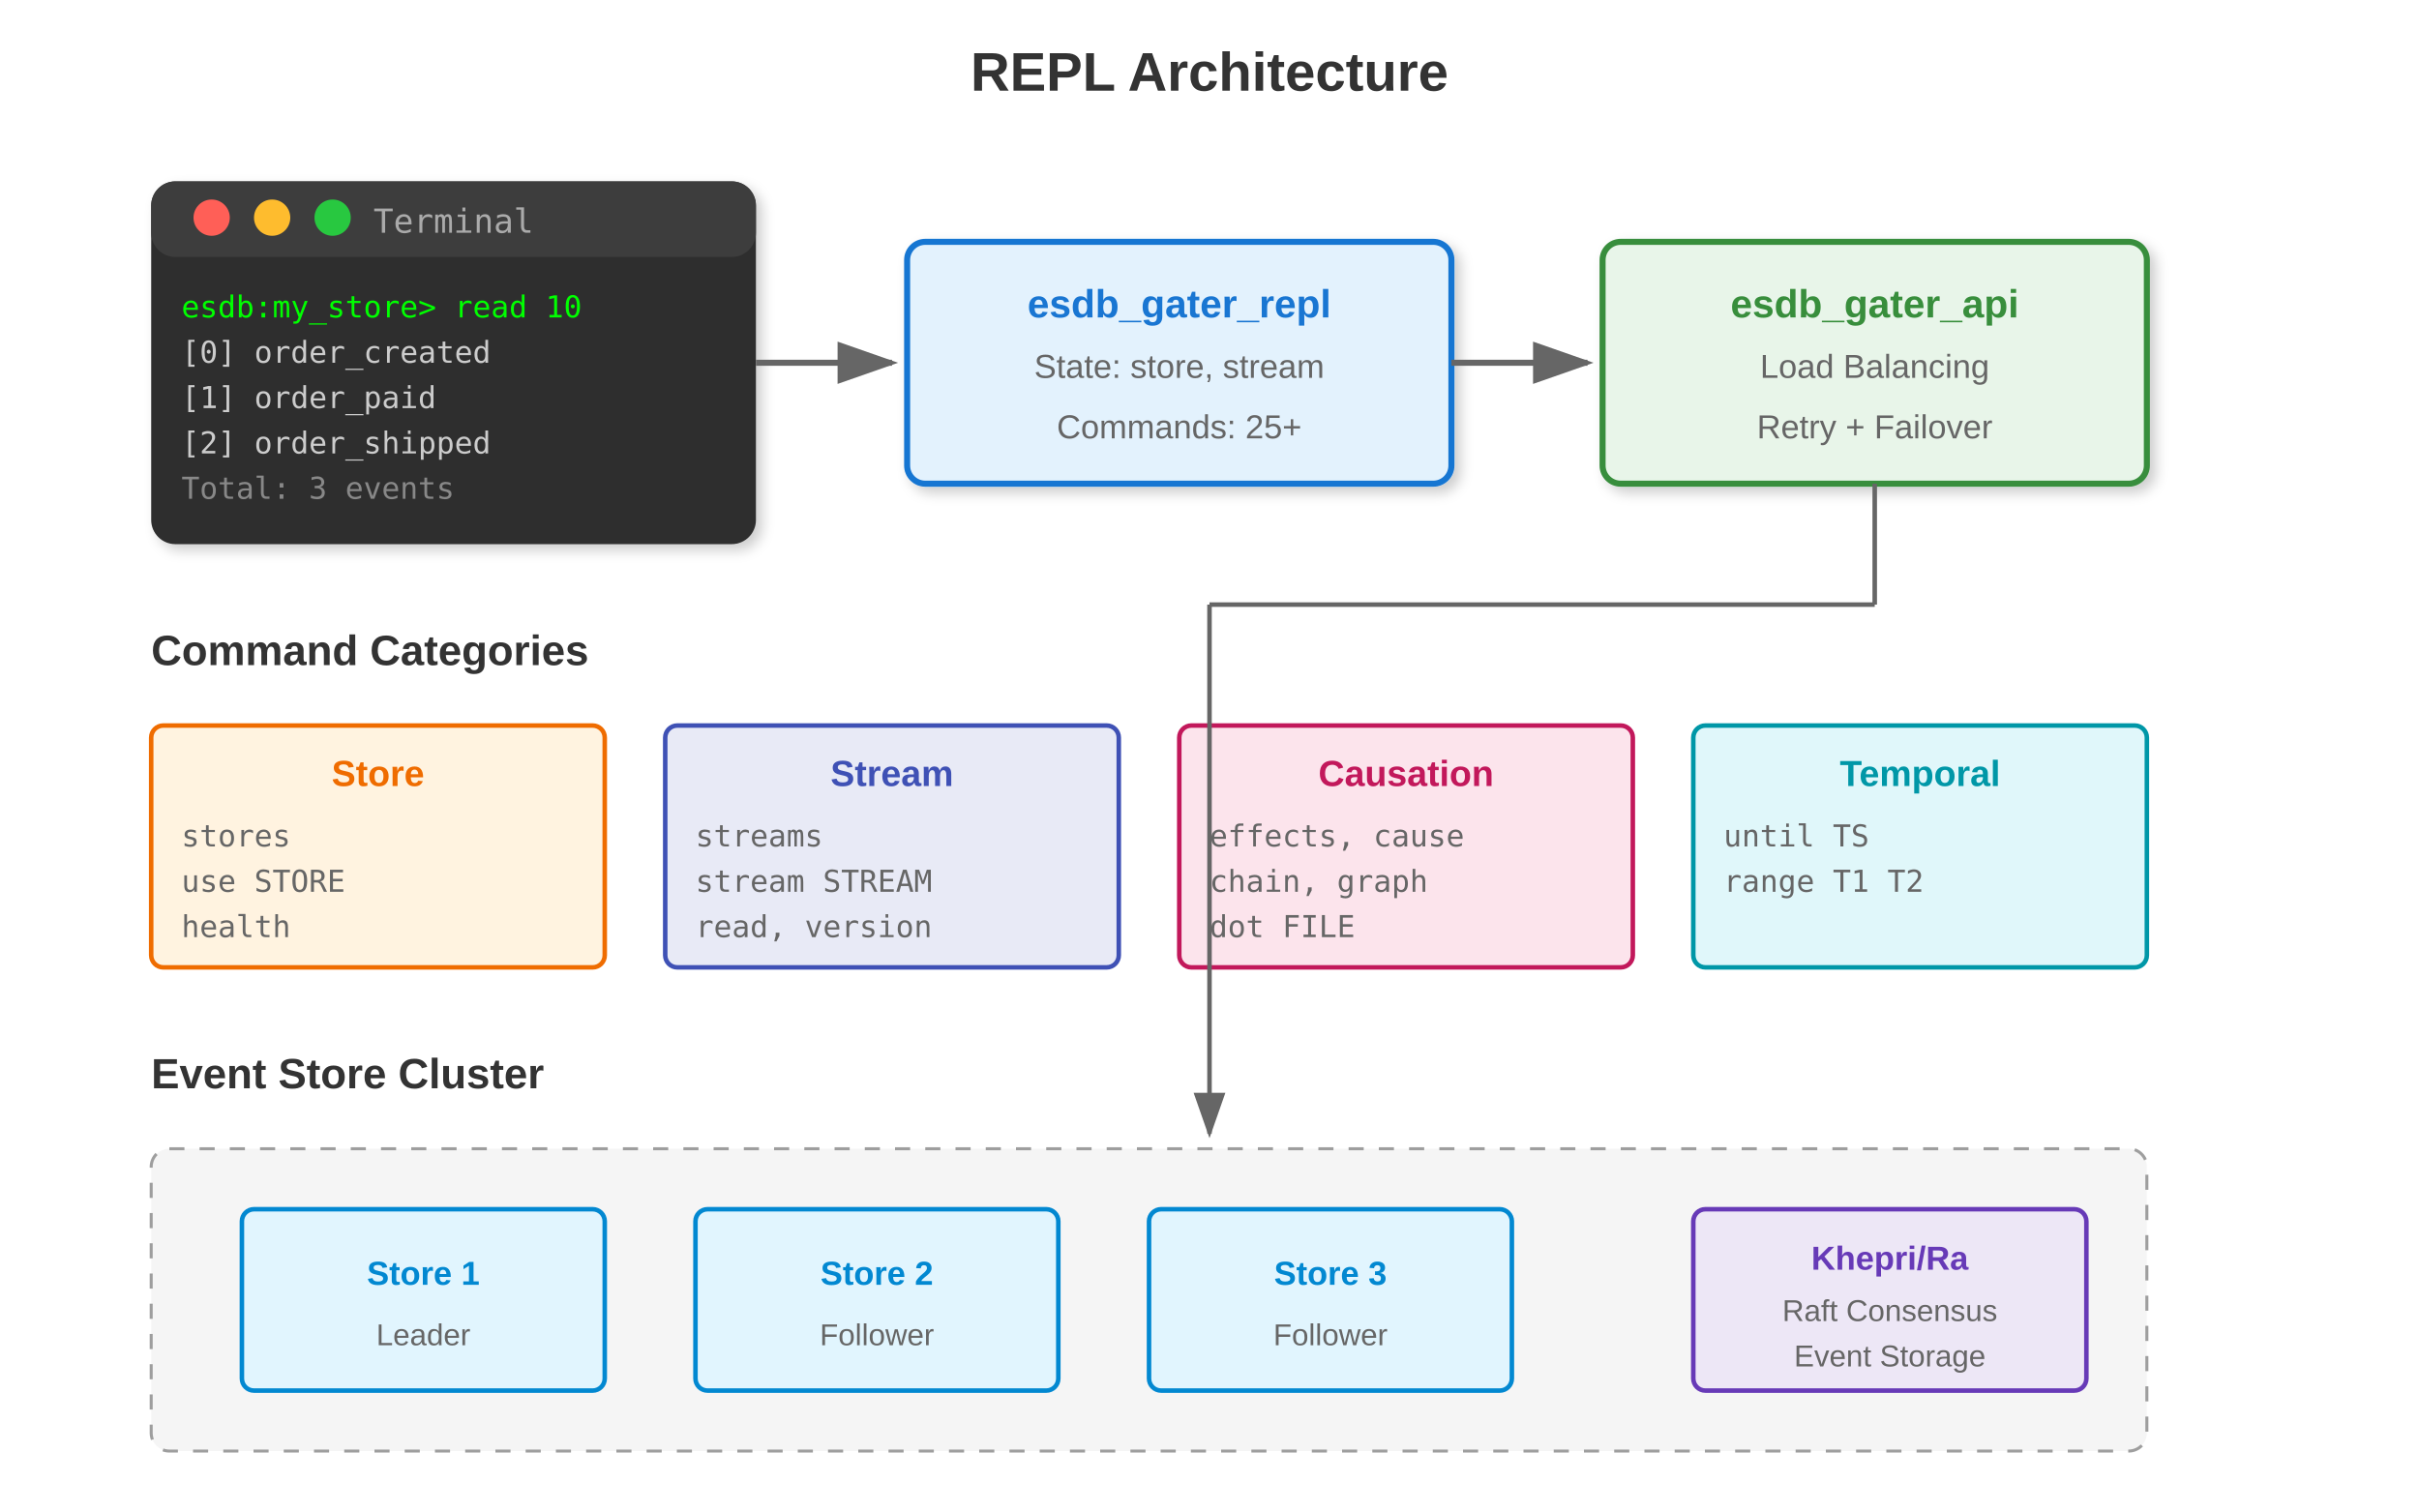
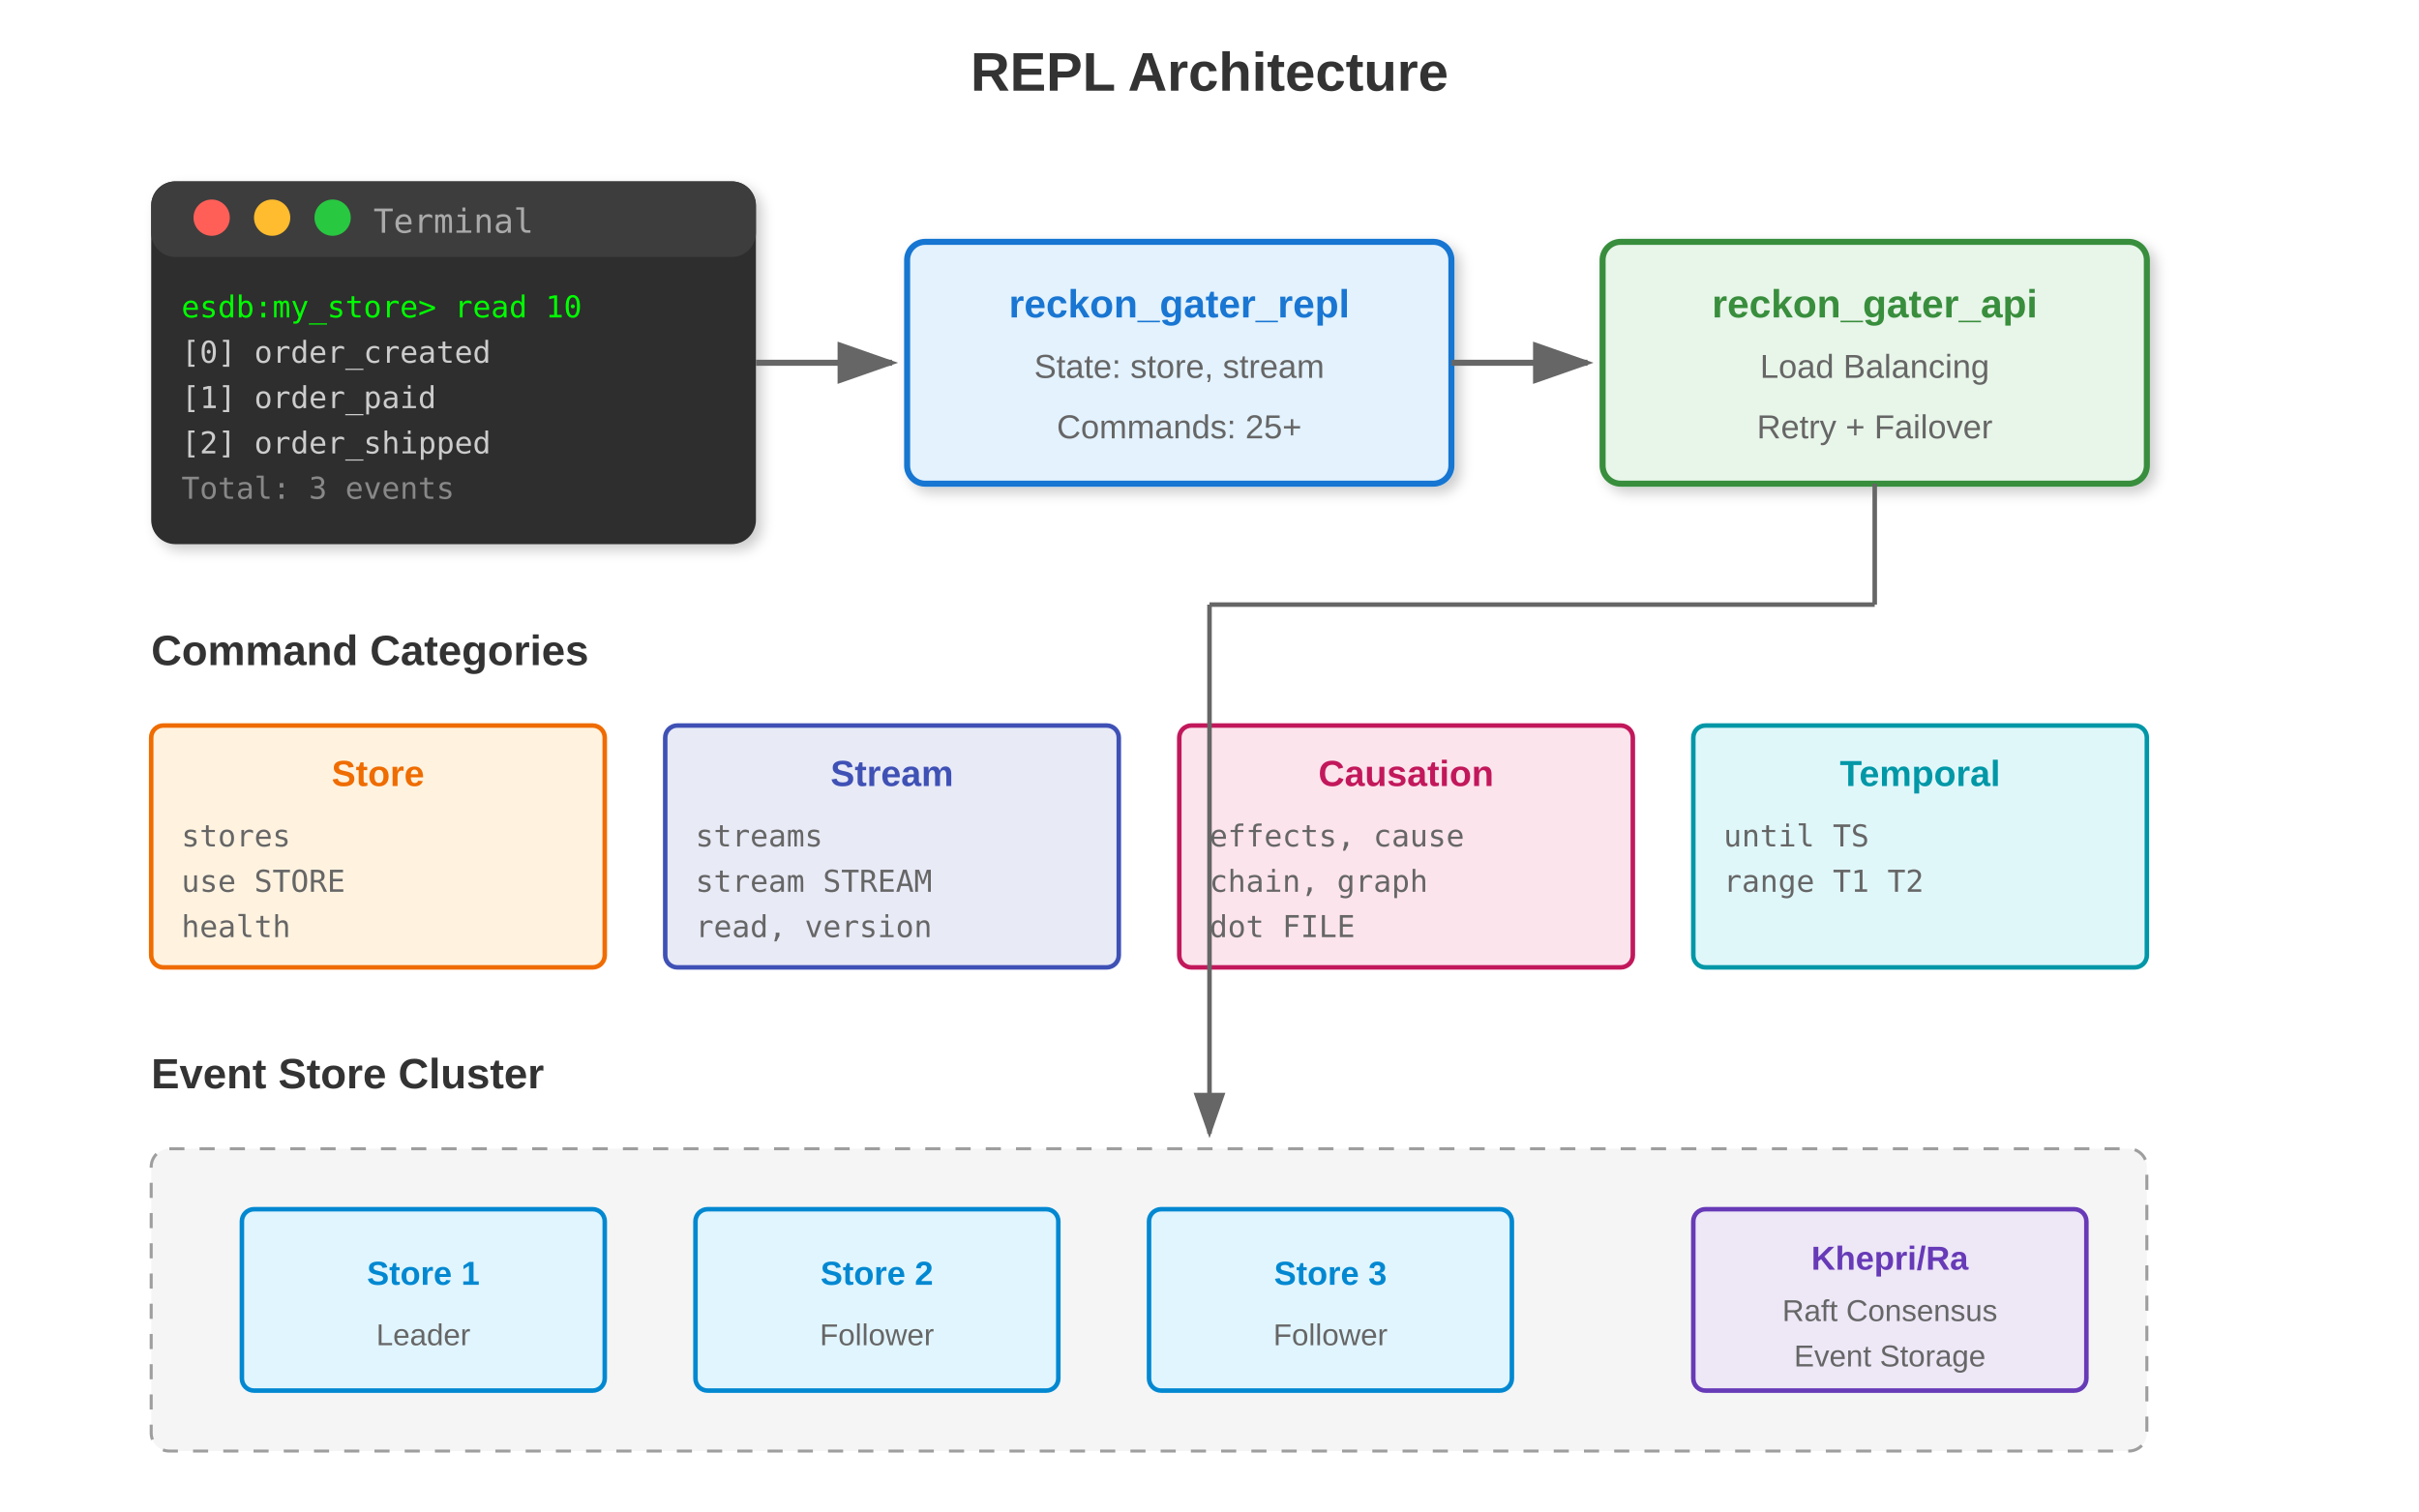
<svg xmlns="http://www.w3.org/2000/svg" viewBox="0 0 800 500">
  <defs>
    <marker id="arrowhead" markerWidth="10" markerHeight="7" refX="9" refY="3.5" orient="auto">
      <polygon points="0 0, 10 3.5, 0 7" fill="#666" />
    </marker>
    <filter id="shadow" x="-20%" y="-20%" width="140%" height="140%">
      <feDropShadow dx="2" dy="2" stdDeviation="2" flood-opacity="0.2" />
    </filter>
  </defs>
  <text x="400" y="30" text-anchor="middle" font-family="Arial, sans-serif" font-size="18" font-weight="bold" fill="#333">REPL Architecture</text>
  <rect x="50" y="60" width="200" height="120" rx="8" fill="#2d2d2d" filter="url(#shadow)" />
  <rect x="50" y="60" width="200" height="25" rx="8" fill="#3d3d3d" />
  <circle cx="70" cy="72" r="6" fill="#ff5f57" />
  <circle cx="90" cy="72" r="6" fill="#febc2e" />
  <circle cx="110" cy="72" r="6" fill="#28c840" />
  <text x="150" y="77" text-anchor="middle" font-family="monospace" font-size="11" fill="#aaa">Terminal</text>
  <text x="60" y="105" font-family="monospace" font-size="10" fill="#0f0">esdb:my_store&gt; read 10</text>
  <text x="60" y="120" font-family="monospace" font-size="10" fill="#ccc">[0] order_created</text>
  <text x="60" y="135" font-family="monospace" font-size="10" fill="#ccc">[1] order_paid</text>
  <text x="60" y="150" font-family="monospace" font-size="10" fill="#ccc">[2] order_shipped</text>
  <text x="60" y="165" font-family="monospace" font-size="10" fill="#888">Total: 3 events</text>
  <rect x="300" y="80" width="180" height="80" rx="6" fill="#e3f2fd" stroke="#1976d2" stroke-width="2" filter="url(#shadow)" />
-   <text x="390" y="105" text-anchor="middle" font-family="Arial, sans-serif" font-size="13" font-weight="bold" fill="#1976d2">esdb_gater_repl</text>
+   <text x="390" y="105" text-anchor="middle" font-family="Arial, sans-serif" font-size="13" font-weight="bold" fill="#1976d2">reckon_gater_repl</text>
  <text x="390" y="125" text-anchor="middle" font-family="Arial, sans-serif" font-size="11" fill="#666">State: store, stream</text>
  <text x="390" y="145" text-anchor="middle" font-family="Arial, sans-serif" font-size="11" fill="#666">Commands: 25+</text>
  <rect x="530" y="80" width="180" height="80" rx="6" fill="#e8f5e9" stroke="#388e3c" stroke-width="2" filter="url(#shadow)" />
-   <text x="620" y="105" text-anchor="middle" font-family="Arial, sans-serif" font-size="13" font-weight="bold" fill="#388e3c">esdb_gater_api</text>
+   <text x="620" y="105" text-anchor="middle" font-family="Arial, sans-serif" font-size="13" font-weight="bold" fill="#388e3c">reckon_gater_api</text>
  <text x="620" y="125" text-anchor="middle" font-family="Arial, sans-serif" font-size="11" fill="#666">Load Balancing</text>
  <text x="620" y="145" text-anchor="middle" font-family="Arial, sans-serif" font-size="11" fill="#666">Retry + Failover</text>
  <line x1="250" y1="120" x2="295" y2="120" stroke="#666" stroke-width="2" marker-end="url(#arrowhead)" />
  <line x1="480" y1="120" x2="525" y2="120" stroke="#666" stroke-width="2" marker-end="url(#arrowhead)" />
  <text x="50" y="220" font-family="Arial, sans-serif" font-size="14" font-weight="bold" fill="#333">Command Categories</text>
  <rect x="50" y="240" width="150" height="80" rx="4" fill="#fff3e0" stroke="#ef6c00" stroke-width="1.5" />
  <text x="125" y="260" text-anchor="middle" font-family="Arial, sans-serif" font-size="12" font-weight="bold" fill="#ef6c00">Store</text>
  <text x="60" y="280" font-family="monospace" font-size="10" fill="#666">stores</text>
  <text x="60" y="295" font-family="monospace" font-size="10" fill="#666">use STORE</text>
  <text x="60" y="310" font-family="monospace" font-size="10" fill="#666">health</text>
  <rect x="220" y="240" width="150" height="80" rx="4" fill="#e8eaf6" stroke="#3f51b5" stroke-width="1.5" />
  <text x="295" y="260" text-anchor="middle" font-family="Arial, sans-serif" font-size="12" font-weight="bold" fill="#3f51b5">Stream</text>
  <text x="230" y="280" font-family="monospace" font-size="10" fill="#666">streams</text>
  <text x="230" y="295" font-family="monospace" font-size="10" fill="#666">stream STREAM</text>
  <text x="230" y="310" font-family="monospace" font-size="10" fill="#666">read, version</text>
  <rect x="390" y="240" width="150" height="80" rx="4" fill="#fce4ec" stroke="#c2185b" stroke-width="1.5" />
  <text x="465" y="260" text-anchor="middle" font-family="Arial, sans-serif" font-size="12" font-weight="bold" fill="#c2185b">Causation</text>
  <text x="400" y="280" font-family="monospace" font-size="10" fill="#666">effects, cause</text>
  <text x="400" y="295" font-family="monospace" font-size="10" fill="#666">chain, graph</text>
  <text x="400" y="310" font-family="monospace" font-size="10" fill="#666">dot FILE</text>
  <rect x="560" y="240" width="150" height="80" rx="4" fill="#e0f7fa" stroke="#0097a7" stroke-width="1.5" />
  <text x="635" y="260" text-anchor="middle" font-family="Arial, sans-serif" font-size="12" font-weight="bold" fill="#0097a7">Temporal</text>
  <text x="570" y="280" font-family="monospace" font-size="10" fill="#666">until TS</text>
  <text x="570" y="295" font-family="monospace" font-size="10" fill="#666">range T1 T2</text>
  <text x="50" y="360" font-family="Arial, sans-serif" font-size="14" font-weight="bold" fill="#333">Event Store Cluster</text>
  <rect x="50" y="380" width="660" height="100" rx="6" fill="#f5f5f5" stroke="#9e9e9e" stroke-width="1" stroke-dasharray="5,5" />
  <rect x="80" y="400" width="120" height="60" rx="4" fill="#e1f5fe" stroke="#0288d1" stroke-width="1.5" />
  <text x="140" y="425" text-anchor="middle" font-family="Arial, sans-serif" font-size="11" font-weight="bold" fill="#0288d1">Store 1</text>
  <text x="140" y="445" text-anchor="middle" font-family="Arial, sans-serif" font-size="10" fill="#666">Leader</text>
  <rect x="230" y="400" width="120" height="60" rx="4" fill="#e1f5fe" stroke="#0288d1" stroke-width="1.5" />
  <text x="290" y="425" text-anchor="middle" font-family="Arial, sans-serif" font-size="11" font-weight="bold" fill="#0288d1">Store 2</text>
  <text x="290" y="445" text-anchor="middle" font-family="Arial, sans-serif" font-size="10" fill="#666">Follower</text>
  <rect x="380" y="400" width="120" height="60" rx="4" fill="#e1f5fe" stroke="#0288d1" stroke-width="1.5" />
  <text x="440" y="425" text-anchor="middle" font-family="Arial, sans-serif" font-size="11" font-weight="bold" fill="#0288d1">Store 3</text>
  <text x="440" y="445" text-anchor="middle" font-family="Arial, sans-serif" font-size="10" fill="#666">Follower</text>
  <rect x="560" y="400" width="130" height="60" rx="4" fill="#ede7f6" stroke="#673ab7" stroke-width="1.5" />
  <text x="625" y="420" text-anchor="middle" font-family="Arial, sans-serif" font-size="11" font-weight="bold" fill="#673ab7">Khepri/Ra</text>
  <text x="625" y="437" text-anchor="middle" font-family="Arial, sans-serif" font-size="10" fill="#666">Raft Consensus</text>
  <text x="625" y="452" text-anchor="middle" font-family="Arial, sans-serif" font-size="10" fill="#666">Event Storage</text>
  <line x1="620" y1="160" x2="620" y2="200" stroke="#666" stroke-width="1.5" />
  <line x1="620" y1="200" x2="400" y2="200" stroke="#666" stroke-width="1.5" />
  <line x1="400" y1="200" x2="400" y2="375" stroke="#666" stroke-width="1.5" marker-end="url(#arrowhead)" />
</svg>
